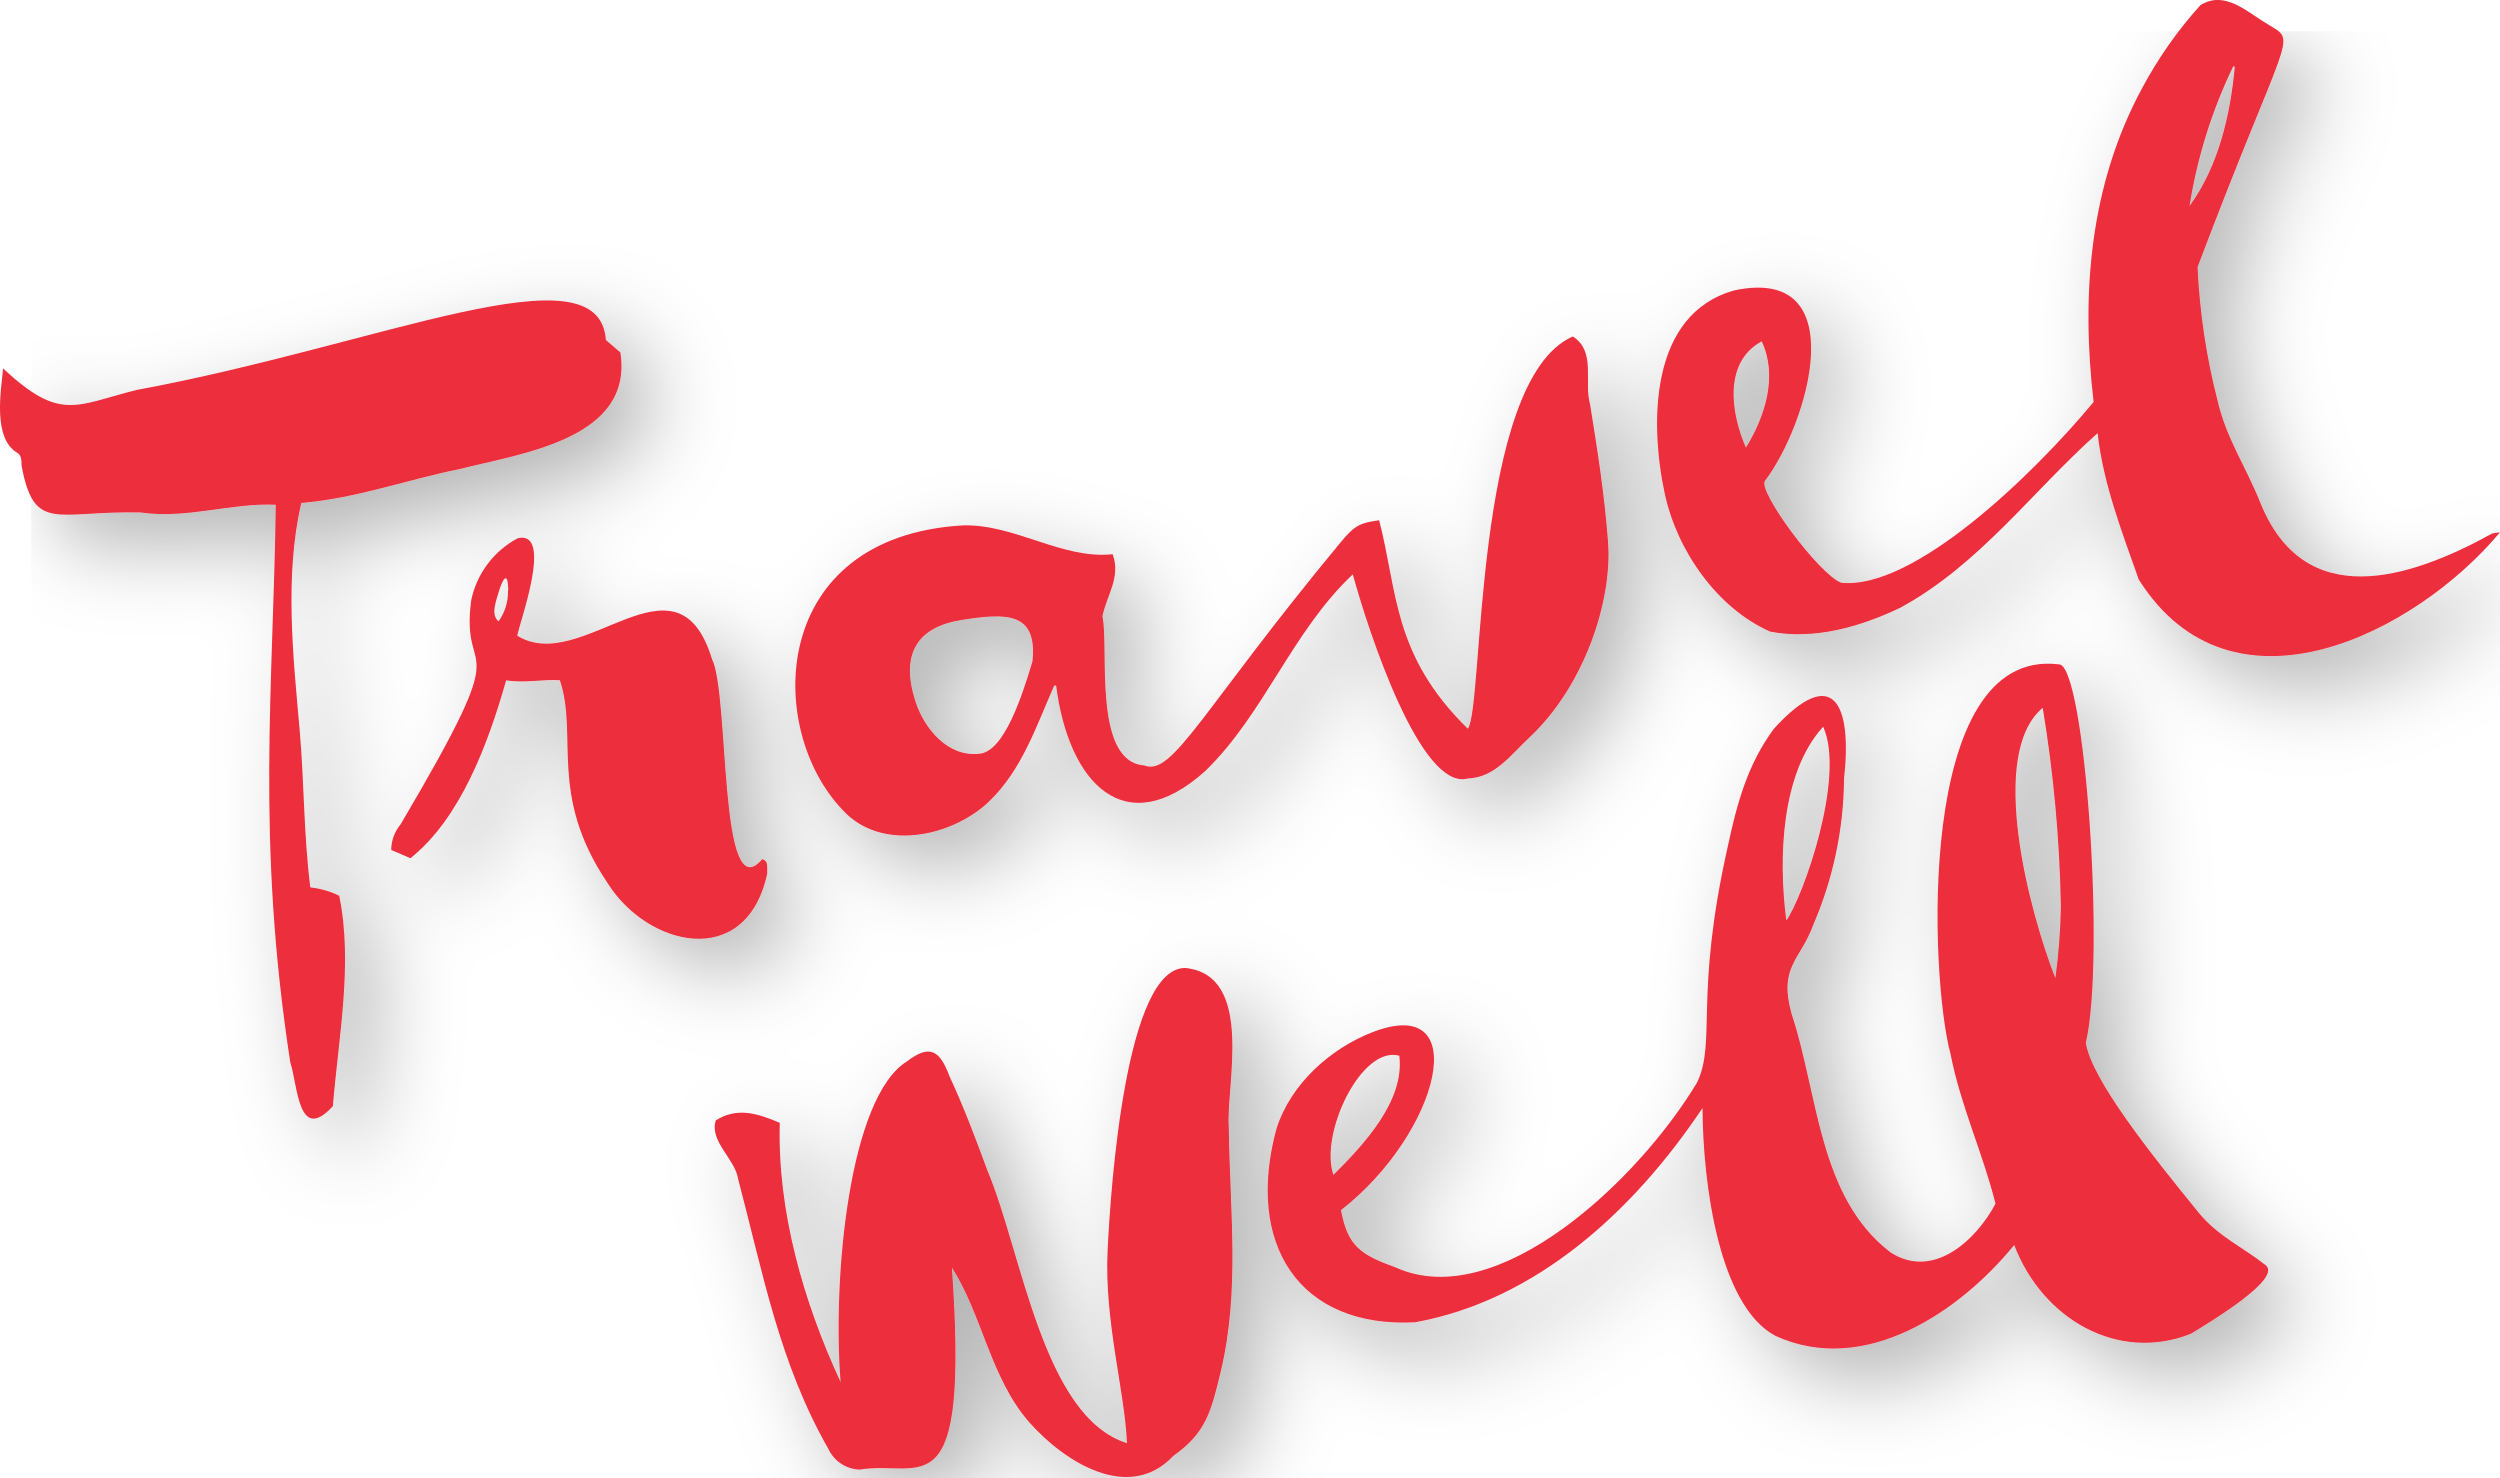
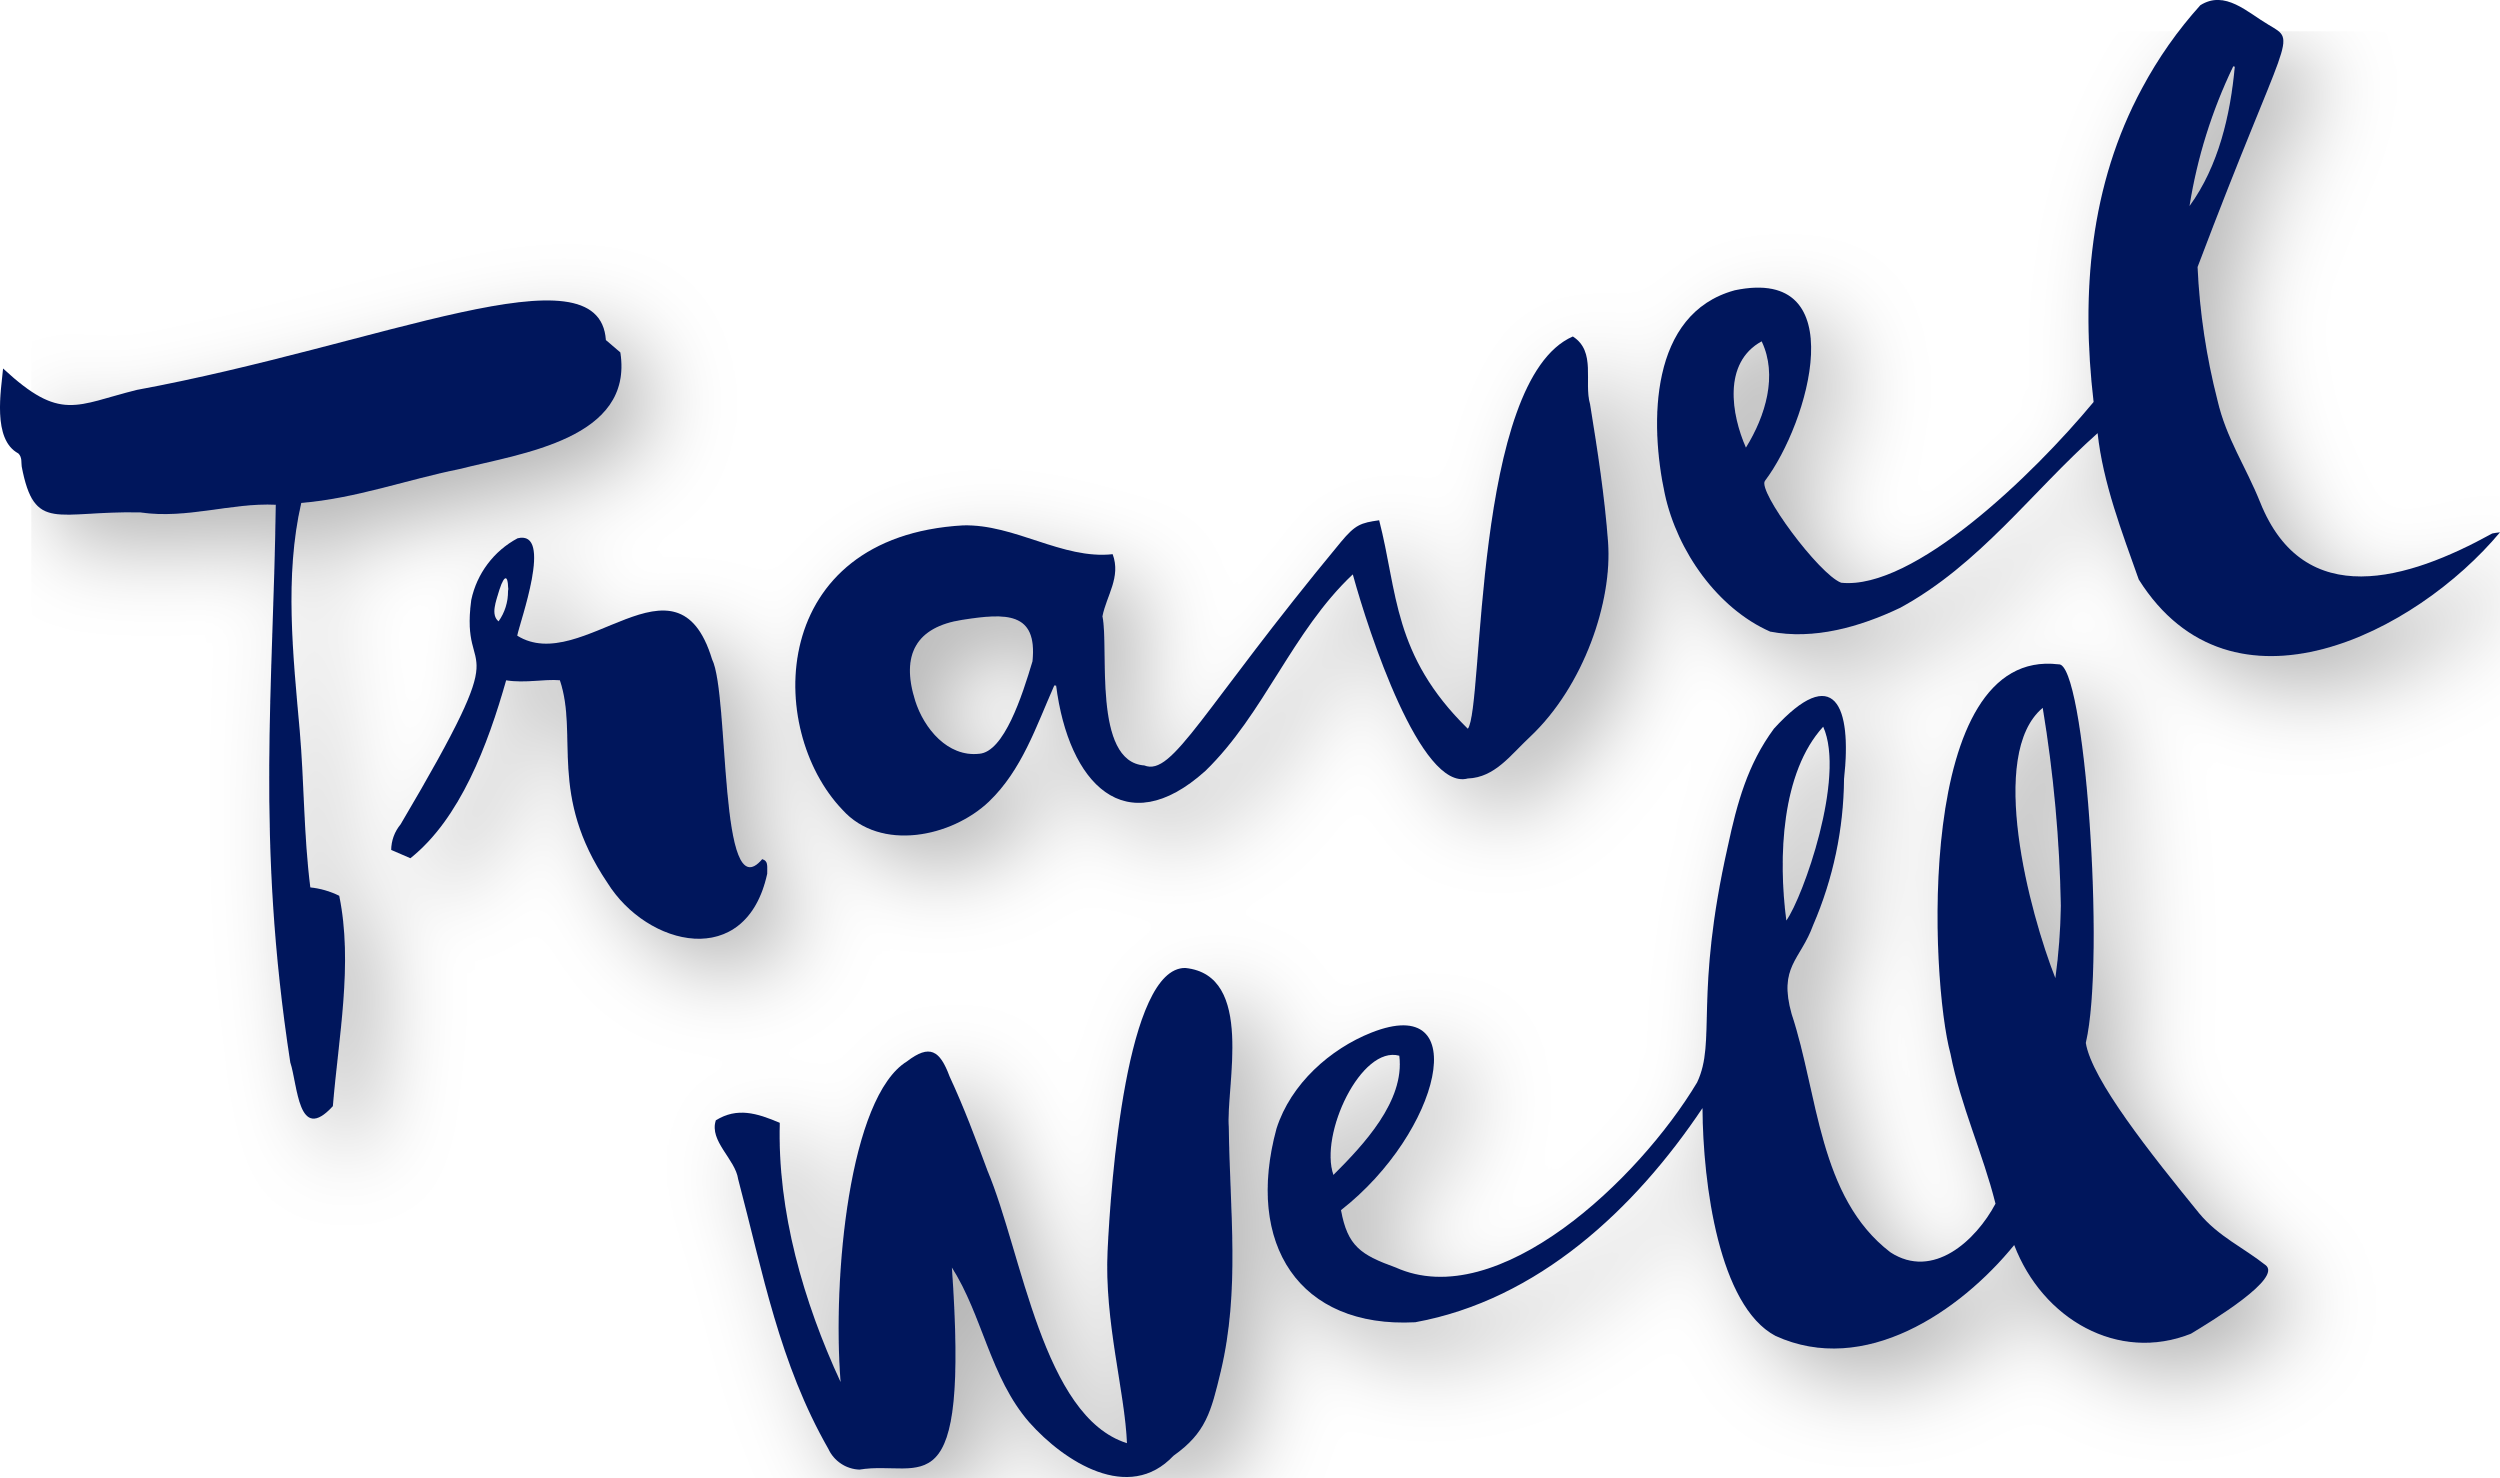
<svg xmlns="http://www.w3.org/2000/svg" width="240.764" height="142.244" viewBox="0 0 240.764 142.244" style="-webkit-filter: drop-shadow( 3px 3px 4px rgba(0, 0, 0, .3)); filter: drop-shadow( 3px 3px 4px rgba(0, 0, 0, .3));">
  <defs>
-     <style>.a{fill:#ec2e3c;}</style>
+     <style>.a{fill:#00175b;}</style>
  </defs>
  <g transform="translate(-36.521 -91.804)">
    <path class="a" d="M314.434,466.039c1.686,23.879-2.917,18.536-8.9,19.526a3.441,3.441,0,0,1-2.994-2c-4.712-8.243-6.3-16.931-8.688-25.988-.28-1.921-2.808-3.655-2.147-5.651,2.054-1.275,3.954-.695,6.159.241-.243,8.508,2.28,17.24,5.856,24.963-.8-10.126.843-27.464,6.394-30.879,2.193-1.686,3.165-1.071,4.1,1.446,1.421,3.064,2.461,5.867,3.664,9.107,3.335,7.949,5.316,23.664,13.421,26.215-.2-4.958-2.183-11.733-1.869-18.471.308-6.622,1.819-27.362,7.489-27.294,6.732.686,3.883,11.419,4.187,15.375.1,8.065,1.09,15.634-.774,23.483-.934,3.887-1.426,5.909-4.557,8.121-4.3,4.579-10.521.568-13.89-3.227-3.757-4.314-4.492-10.286-7.475-14.949-.016-.049-.034-.1-.052-.146Z" transform="translate(-186.245 -252.229)" />
    <path class="a" d="M36.819,205.58c5.574,5.172,6.986,3.516,12.9,2.057C73.2,203.3,94.239,193.7,94.871,202.84l1.393,1.191c1.3,8.336-9.513,9.715-15.518,11.239-5.056,1.02-9.948,2.821-15.212,3.258-1.623,7.06-.793,14.67-.144,21.969.434,5.042.374,9.952,1.016,15.056a8.208,8.208,0,0,1,2.785.807c1.338,6.519-.067,13.6-.613,20.26-3.354,3.673-3.378-2.038-4.1-4.21-3.321-21.551-1.621-36.247-1.4-53.709-4.271-.208-8.541,1.4-13.042.739-8.072-.175-10.2,2-11.425-4.42-.058-.363.064-.881-.324-1.261-2.535-1.353-1.653-6.108-1.469-8.179" transform="translate(0 -78.287)" />
    <path class="a" d="M708.326,143.182c-8.083,4.465-18.11,7.566-22.342-2.99-1.381-3.446-3.266-6.166-4.107-9.8a63.2,63.2,0,0,1-1.927-12.87c8.687-22.96,9.681-21.625,6.843-23.328-2.049-1.2-4.2-3.39-6.58-1.884a40.272,40.272,0,0,0-5.6,7.976c-5.042,9.319-5.9,19.8-4.675,30.231-5.878,7.091-17.356,18.13-24.307,17.409-2.128-.794-8.09-8.852-7.342-9.816,4.2-5.544,8.59-20.752-2.91-18.35-8.206,2.241-8.209,12.763-6.74,19.6,1.2,5.556,5.105,11.045,10.149,13.271,4.2.814,8.637-.437,12.526-2.294,7.651-4.161,12.723-11.228,19.01-16.818.52,4.795,2.323,9.465,3.962,14.094,8.976,14.251,26.712,5.134,34.79-4.545-.339.05-.549.061-.749.113m-71.873-8.27c-1.393-3.166-2.249-8.171,1.515-10.234,1.559,3.254.383,7.172-1.515,10.234m42.72-23.262a48.517,48.517,0,0,1,4.211-13.455l.149.03c-.416,4.611-1.555,9.574-4.36,13.425" transform="translate(-431.791 0)" />
    <path class="a" d="M376.028,543.577l-.072-.13c.018.048.036.1.052.146l.02-.017" transform="translate(-247.838 -329.767)" />
    <path class="a" d="M398.635,231.707c-.335-4.466-1.006-8.787-1.733-13.283-.621-2.145.612-5.078-1.66-6.532-9.64,4.2-8.559,35.765-10.113,37.779-7.246-7.1-6.751-13.171-8.541-20.08-1.756.253-2.281.4-3.7,2.112-13.385,16.163-16.175,22.6-18.914,21.5-5.005-.348-3.382-11.324-4.035-14.364.4-2.011,1.8-3.769.985-5.98-4.844.528-9.422-2.911-14.413-2.775-18.7,1.079-19.084,19.586-11.6,27.4,3.664,4.056,10.49,2.631,14.1-.8,3.171-3.045,4.524-7.188,6.291-11.185l.178.019c1.2,9.408,6.638,15.17,14.37,8.215,5.668-5.5,8.363-13.442,14.2-18.931,1.528,5.572,6.545,20.875,11.068,19.658,2.632-.093,4.138-2.282,6-4.008,5.223-4.92,7.939-13.092,7.515-18.748M343.2,243.18c-.995,3.336-2.745,8.746-5.14,8.9-3.012.333-5.3-2.424-6.149-5.092-1.434-4.517.163-7.119,4.49-7.8,4.252-.669,7.3-.8,6.8,4" transform="translate(-207.247 -87.683)" />
    <path class="a" d="M211.815,314.667c-4.219,4.992-3.122-15.837-4.826-19.263-3.4-11.166-12.515,1.643-18.758-2.266.2-1.21,3.536-10.234.031-9.379a8.8,8.8,0,0,0-4.46,5.935c-1.138,8.449,4.746,2.056-6.806,21.612a3.917,3.917,0,0,0-.906,2.465l1.851.8c4.788-3.811,7.458-10.922,9.22-17.133,1.843.294,3.622-.132,5.174-.008,1.793,5.343-1.13,11.049,4.574,19.5,3.829,6.167,13.356,8.481,15.393-.859,0-.844.094-1.231-.488-1.413M186.429,291.76c-.776-.639-.249-1.916.083-3.045.523-1.612.814-1.235.835-.281a.915.915,0,0,1-.006.413,4.917,4.917,0,0,1-.912,2.914" transform="translate(-101.895 -140.115)" />
    <path class="a" d="M585,386.569c-2.1-1.669-4.535-2.751-6.383-4.986-4.648-5.711-10.339-12.852-10.911-16.4,1.921-8.221-.115-36.8-2.628-36.46-13.867-1.673-12.349,30.418-10.4,37.524.979,5.017,3.137,9.613,4.331,14.419-1.9,3.574-6.027,7.346-10.119,4.682-6.925-5.3-6.951-15.223-9.512-22.942-1.291-4.576.829-5.173,2.067-8.566a36.209,36.209,0,0,0,2.977-14.091c.786-7.056-.939-11.195-6.75-4.832-2.546,3.449-3.551,7.176-4.443,11.333-3.251,14.433-1.08,18.776-2.96,22.741-5.63,9.4-19.2,22.235-29.014,17.822-3.4-1.229-4.642-2.063-5.278-5.527,9.586-7.487,12.837-21.017,2.936-17.1-3.96,1.566-7.77,4.927-9.146,9.24-3.035,11.139,2.171,19.24,13.348,18.659,11.826-2.148,21.176-10.912,27.676-20.629.041,7.352,1.6,19.054,7.019,21.935,8.575,3.935,17.773-2.323,23-8.744,2.724,7.133,10,11.337,17.023,8.54,2.05-1.243,8.859-5.365,7.174-6.616m-89.76-8.676c-1.371-3.921,2.676-12.492,6.344-11.48.547,4.358-3.444,8.585-6.344,11.48m43.617-24.5h0c-.8-6.116-.464-14.278,3.551-18.666,2.183,4.858-1.965,16.462-3.551,18.666m26.437-1.416a57.259,57.259,0,0,1-.527,6.968c-2.487-6.34-6.567-21.577-1.217-26.033a131.428,131.428,0,0,1,1.744,19.065" transform="translate(-330.31 -172.939)" />
  </g>
</svg>
